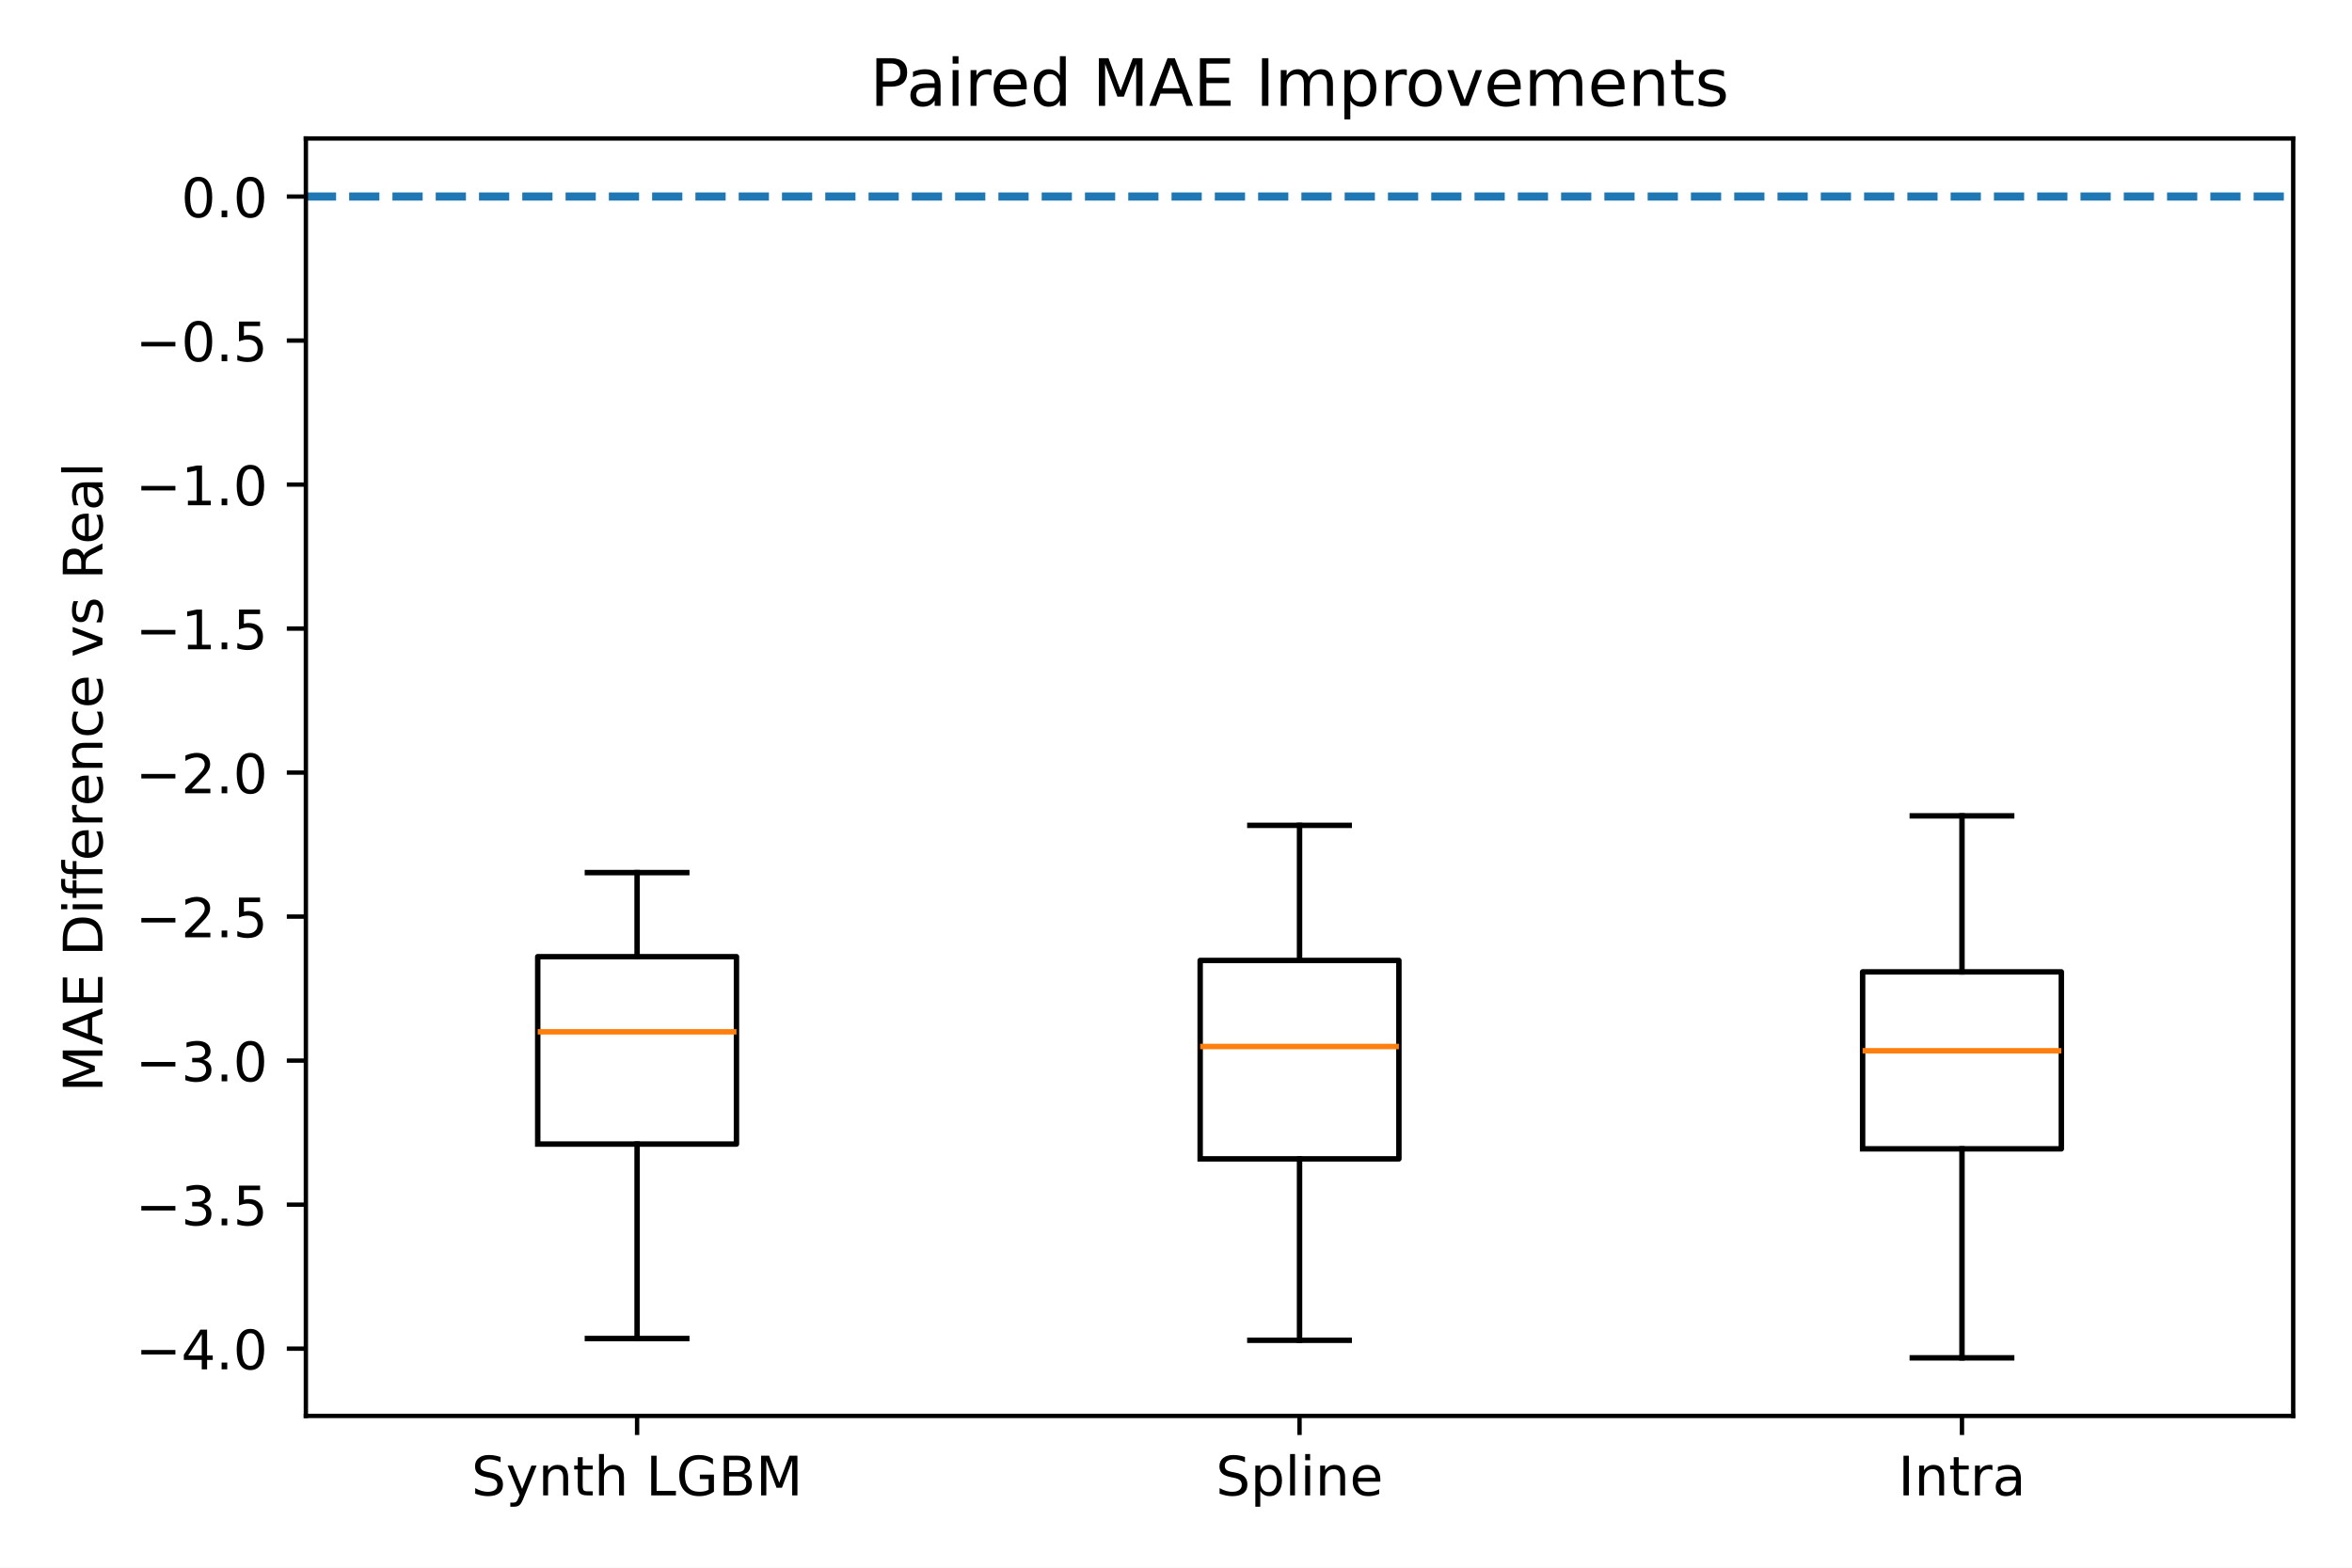
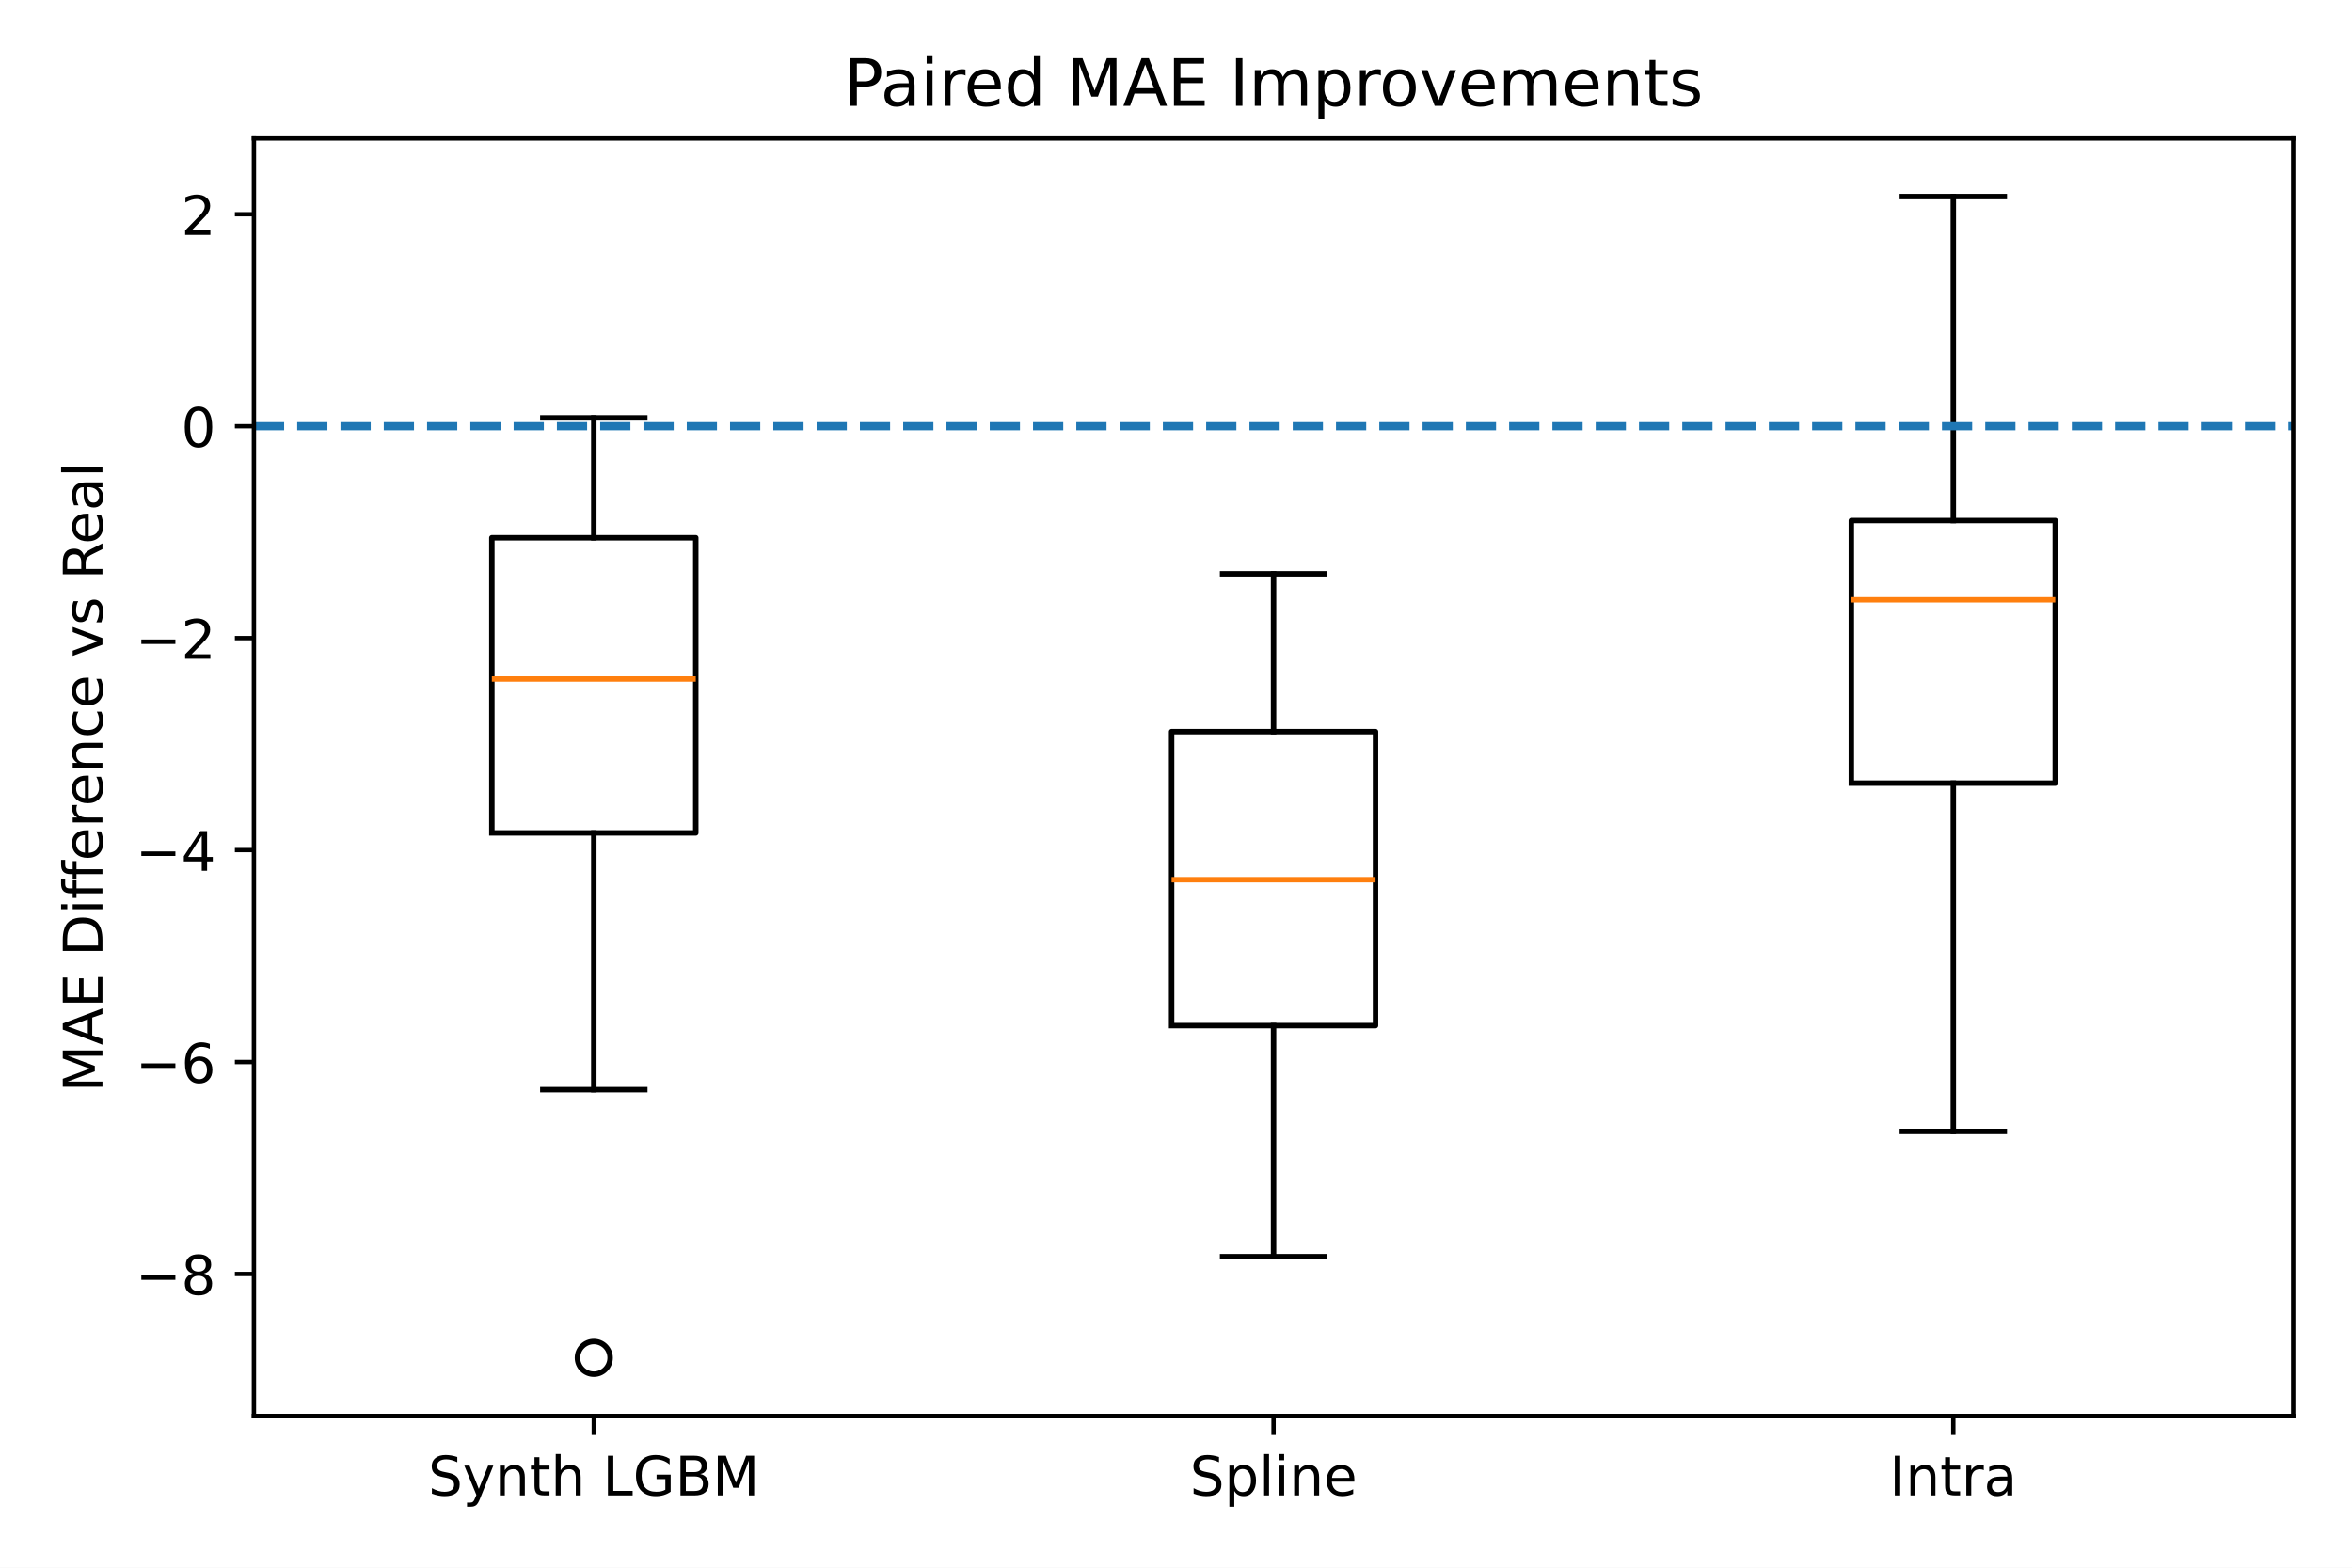
<svg xmlns="http://www.w3.org/2000/svg" xmlns:xlink="http://www.w3.org/1999/xlink" width="432pt" height="288pt" viewBox="0 0 432 288" version="1.1">
  <defs>
    <style type="text/css">*{stroke-linejoin: round; stroke-linecap: butt}</style>
  </defs>
  <g id="figure_1">
    <g id="patch_1">
      <path d="M 0 288  L 432 288  L 432 0  L 0 0  z " style="fill: #ffffff" />
    </g>
    <g id="axes_1">
      <g id="patch_2">
-         <path d="M 56.18 260.12  L 421.2 260.12  L 421.2 25.44  L 56.18 25.44  z " style="fill: #ffffff" />
+         <path d="M 46.64 260.12  L 421.2 260.12  L 421.2 25.44  L 46.64 25.44  z " style="fill: #ffffff" />
      </g>
      <g id="matplotlib.axis_1">
        <g id="xtick_1">
          <g id="line2d_1">
            <defs>
-               <path id="me9c36e8ede" d="M 0 0  L 0 3.5  " style="stroke: #000000; stroke-width: 0.8" />
+               <path id="mdf32f27b9c" d="M 0 0  L 0 3.5  " style="stroke: #000000; stroke-width: 0.8" />
            </defs>
            <g>
-               <use xlink:href="#me9c36e8ede" x="117.017" y="260.12" style="stroke: #000000; stroke-width: 0.8" />
+               <use xlink:href="#mdf32f27b9c" x="109.067" y="260.12" style="stroke: #000000; stroke-width: 0.8" />
            </g>
          </g>
          <g id="text_1">
-             <g transform="translate(86.59167 274.7184) scale(0.1 -0.1)">
+             <g transform="translate(78.64167 274.7184) scale(0.1 -0.1)">
              <defs>
                <path id="DejaVuSans-53" d="M 3425 4513  L 3425 3897  Q 3066 4069 2747 4153  Q 2428 4238 2131 4238  Q 1616 4238 1336 4038  Q 1056 3838 1056 3469  Q 1056 3159 1242 3001  Q 1428 2844 1947 2747  L 2328 2669  Q 3034 2534 3370 2195  Q 3706 1856 3706 1288  Q 3706 609 3251 259  Q 2797 -91 1919 -91  Q 1588 -91 1214 -16  Q 841 59 441 206  L 441 856  Q 825 641 1194 531  Q 1563 422 1919 422  Q 2459 422 2753 634  Q 3047 847 3047 1241  Q 3047 1584 2836 1778  Q 2625 1972 2144 2069  L 1759 2144  Q 1053 2284 737 2584  Q 422 2884 422 3419  Q 422 4038 858 4394  Q 1294 4750 2059 4750  Q 2388 4750 2728 4690  Q 3069 4631 3425 4513  z " transform="scale(0.015625)" />
                <path id="DejaVuSans-79" d="M 2059 -325  Q 1816 -950 1584 -1140  Q 1353 -1331 966 -1331  L 506 -1331  L 506 -850  L 844 -850  Q 1081 -850 1212 -737  Q 1344 -625 1503 -206  L 1606 56  L 191 3500  L 800 3500  L 1894 763  L 2988 3500  L 3597 3500  L 2059 -325  z " transform="scale(0.015625)" />
                <path id="DejaVuSans-6e" d="M 3513 2113  L 3513 0  L 2938 0  L 2938 2094  Q 2938 2591 2744 2837  Q 2550 3084 2163 3084  Q 1697 3084 1428 2787  Q 1159 2491 1159 1978  L 1159 0  L 581 0  L 581 3500  L 1159 3500  L 1159 2956  Q 1366 3272 1645 3428  Q 1925 3584 2291 3584  Q 2894 3584 3203 3211  Q 3513 2838 3513 2113  z " transform="scale(0.015625)" />
                <path id="DejaVuSans-74" d="M 1172 4494  L 1172 3500  L 2356 3500  L 2356 3053  L 1172 3053  L 1172 1153  Q 1172 725 1289 603  Q 1406 481 1766 481  L 2356 481  L 2356 0  L 1766 0  Q 1100 0 847 248  Q 594 497 594 1153  L 594 3053  L 172 3053  L 172 3500  L 594 3500  L 594 4494  L 1172 4494  z " transform="scale(0.015625)" />
                <path id="DejaVuSans-68" d="M 3513 2113  L 3513 0  L 2938 0  L 2938 2094  Q 2938 2591 2744 2837  Q 2550 3084 2163 3084  Q 1697 3084 1428 2787  Q 1159 2491 1159 1978  L 1159 0  L 581 0  L 581 4863  L 1159 4863  L 1159 2956  Q 1366 3272 1645 3428  Q 1925 3584 2291 3584  Q 2894 3584 3203 3211  Q 3513 2838 3513 2113  z " transform="scale(0.015625)" />
                <path id="DejaVuSans-20" transform="scale(0.015625)" />
                <path id="DejaVuSans-4c" d="M 628 4666  L 1259 4666  L 1259 531  L 3531 531  L 3531 0  L 628 0  L 628 4666  z " transform="scale(0.015625)" />
                <path id="DejaVuSans-47" d="M 3809 666  L 3809 1919  L 2778 1919  L 2778 2438  L 4434 2438  L 4434 434  Q 4069 175 3628 42  Q 3188 -91 2688 -91  Q 1594 -91 976 548  Q 359 1188 359 2328  Q 359 3472 976 4111  Q 1594 4750 2688 4750  Q 3144 4750 3555 4637  Q 3966 4525 4313 4306  L 4313 3634  Q 3963 3931 3569 4081  Q 3175 4231 2741 4231  Q 1884 4231 1454 3753  Q 1025 3275 1025 2328  Q 1025 1384 1454 906  Q 1884 428 2741 428  Q 3075 428 3337 486  Q 3600 544 3809 666  z " transform="scale(0.015625)" />
                <path id="DejaVuSans-42" d="M 1259 2228  L 1259 519  L 2272 519  Q 2781 519 3026 730  Q 3272 941 3272 1375  Q 3272 1813 3026 2020  Q 2781 2228 2272 2228  L 1259 2228  z M 1259 4147  L 1259 2741  L 2194 2741  Q 2656 2741 2882 2914  Q 3109 3088 3109 3444  Q 3109 3797 2882 3972  Q 2656 4147 2194 4147  L 1259 4147  z M 628 4666  L 2241 4666  Q 2963 4666 3353 4366  Q 3744 4066 3744 3513  Q 3744 3084 3544 2831  Q 3344 2578 2956 2516  Q 3422 2416 3680 2098  Q 3938 1781 3938 1306  Q 3938 681 3513 340  Q 3088 0 2303 0  L 628 0  L 628 4666  z " transform="scale(0.015625)" />
                <path id="DejaVuSans-4d" d="M 628 4666  L 1569 4666  L 2759 1491  L 3956 4666  L 4897 4666  L 4897 0  L 4281 0  L 4281 4097  L 3078 897  L 2444 897  L 1241 4097  L 1241 0  L 628 0  L 628 4666  z " transform="scale(0.015625)" />
              </defs>
              <use xlink:href="#DejaVuSans-53" />
              <use xlink:href="#DejaVuSans-79" transform="translate(63.47656 0)" />
              <use xlink:href="#DejaVuSans-6e" transform="translate(122.6562 0)" />
              <use xlink:href="#DejaVuSans-74" transform="translate(186.0352 0)" />
              <use xlink:href="#DejaVuSans-68" transform="translate(225.2441 0)" />
              <use xlink:href="#DejaVuSans-20" transform="translate(288.623 0)" />
              <use xlink:href="#DejaVuSans-4c" transform="translate(320.4102 0)" />
              <use xlink:href="#DejaVuSans-47" transform="translate(376.123 0)" />
              <use xlink:href="#DejaVuSans-42" transform="translate(453.6133 0)" />
              <use xlink:href="#DejaVuSans-4d" transform="translate(522.2168 0)" />
            </g>
          </g>
        </g>
        <g id="xtick_2">
          <g id="line2d_2">
            <g>
-               <use xlink:href="#me9c36e8ede" x="238.69" y="260.12" style="stroke: #000000; stroke-width: 0.8" />
+               <use xlink:href="#mdf32f27b9c" x="233.92" y="260.12" style="stroke: #000000; stroke-width: 0.8" />
            </g>
          </g>
          <g id="text_2">
-             <g transform="translate(223.3181 274.7184) scale(0.1 -0.1)">
+             <g transform="translate(218.5481 274.7184) scale(0.1 -0.1)">
              <defs>
                <path id="DejaVuSans-70" d="M 1159 525  L 1159 -1331  L 581 -1331  L 581 3500  L 1159 3500  L 1159 2969  Q 1341 3281 1617 3432  Q 1894 3584 2278 3584  Q 2916 3584 3314 3078  Q 3713 2572 3713 1747  Q 3713 922 3314 415  Q 2916 -91 2278 -91  Q 1894 -91 1617 61  Q 1341 213 1159 525  z M 3116 1747  Q 3116 2381 2855 2742  Q 2594 3103 2138 3103  Q 1681 3103 1420 2742  Q 1159 2381 1159 1747  Q 1159 1113 1420 752  Q 1681 391 2138 391  Q 2594 391 2855 752  Q 3116 1113 3116 1747  z " transform="scale(0.015625)" />
                <path id="DejaVuSans-6c" d="M 603 4863  L 1178 4863  L 1178 0  L 603 0  L 603 4863  z " transform="scale(0.015625)" />
                <path id="DejaVuSans-69" d="M 603 3500  L 1178 3500  L 1178 0  L 603 0  L 603 3500  z M 603 4863  L 1178 4863  L 1178 4134  L 603 4134  L 603 4863  z " transform="scale(0.015625)" />
                <path id="DejaVuSans-65" d="M 3597 1894  L 3597 1613  L 953 1613  Q 991 1019 1311 708  Q 1631 397 2203 397  Q 2534 397 2845 478  Q 3156 559 3463 722  L 3463 178  Q 3153 47 2828 -22  Q 2503 -91 2169 -91  Q 1331 -91 842 396  Q 353 884 353 1716  Q 353 2575 817 3079  Q 1281 3584 2069 3584  Q 2775 3584 3186 3129  Q 3597 2675 3597 1894  z M 3022 2063  Q 3016 2534 2758 2815  Q 2500 3097 2075 3097  Q 1594 3097 1305 2825  Q 1016 2553 972 2059  L 3022 2063  z " transform="scale(0.015625)" />
              </defs>
              <use xlink:href="#DejaVuSans-53" />
              <use xlink:href="#DejaVuSans-70" transform="translate(63.47656 0)" />
              <use xlink:href="#DejaVuSans-6c" transform="translate(126.9531 0)" />
              <use xlink:href="#DejaVuSans-69" transform="translate(154.7363 0)" />
              <use xlink:href="#DejaVuSans-6e" transform="translate(182.5195 0)" />
              <use xlink:href="#DejaVuSans-65" transform="translate(245.8984 0)" />
            </g>
          </g>
        </g>
        <g id="xtick_3">
          <g id="line2d_3">
            <g>
-               <use xlink:href="#me9c36e8ede" x="360.363" y="260.12" style="stroke: #000000; stroke-width: 0.8" />
+               <use xlink:href="#mdf32f27b9c" x="358.773" y="260.12" style="stroke: #000000; stroke-width: 0.8" />
            </g>
          </g>
          <g id="text_3">
-             <g transform="translate(348.6399 274.7184) scale(0.1 -0.1)">
+             <g transform="translate(347.0499 274.7184) scale(0.1 -0.1)">
              <defs>
                <path id="DejaVuSans-49" d="M 628 4666  L 1259 4666  L 1259 0  L 628 0  L 628 4666  z " transform="scale(0.015625)" />
                <path id="DejaVuSans-72" d="M 2631 2963  Q 2534 3019 2420 3045  Q 2306 3072 2169 3072  Q 1681 3072 1420 2755  Q 1159 2438 1159 1844  L 1159 0  L 581 0  L 581 3500  L 1159 3500  L 1159 2956  Q 1341 3275 1631 3429  Q 1922 3584 2338 3584  Q 2397 3584 2469 3576  Q 2541 3569 2628 3553  L 2631 2963  z " transform="scale(0.015625)" />
                <path id="DejaVuSans-61" d="M 2194 1759  Q 1497 1759 1228 1600  Q 959 1441 959 1056  Q 959 750 1161 570  Q 1363 391 1709 391  Q 2188 391 2477 730  Q 2766 1069 2766 1631  L 2766 1759  L 2194 1759  z M 3341 1997  L 3341 0  L 2766 0  L 2766 531  Q 2569 213 2275 61  Q 1981 -91 1556 -91  Q 1019 -91 701 211  Q 384 513 384 1019  Q 384 1609 779 1909  Q 1175 2209 1959 2209  L 2766 2209  L 2766 2266  Q 2766 2663 2505 2880  Q 2244 3097 1772 3097  Q 1472 3097 1187 3025  Q 903 2953 641 2809  L 641 3341  Q 956 3463 1253 3523  Q 1550 3584 1831 3584  Q 2591 3584 2966 3190  Q 3341 2797 3341 1997  z " transform="scale(0.015625)" />
              </defs>
              <use xlink:href="#DejaVuSans-49" />
              <use xlink:href="#DejaVuSans-6e" transform="translate(29.49219 0)" />
              <use xlink:href="#DejaVuSans-74" transform="translate(92.87109 0)" />
              <use xlink:href="#DejaVuSans-72" transform="translate(132.0801 0)" />
              <use xlink:href="#DejaVuSans-61" transform="translate(173.1934 0)" />
            </g>
          </g>
        </g>
      </g>
      <g id="matplotlib.axis_2">
        <g id="ytick_1">
          <g id="line2d_4">
            <defs>
-               <path id="m8038efb000" d="M 0 0  L -3.5 0  " style="stroke: #000000; stroke-width: 0.8" />
+               <path id="m51de22a46b" d="M 0 0  L -3.5 0  " style="stroke: #000000; stroke-width: 0.8" />
            </defs>
            <g>
-               <use xlink:href="#m8038efb000" x="56.18" y="247.758" style="stroke: #000000; stroke-width: 0.8" />
+               <use xlink:href="#m51de22a46b" x="46.64" y="234.043" style="stroke: #000000; stroke-width: 0.8" />
            </g>
          </g>
          <g id="text_4">
-             <g transform="translate(24.89719 251.5571) scale(0.1 -0.1)">
+             <g transform="translate(24.89781 237.8418) scale(0.1 -0.1)">
              <defs>
                <path id="DejaVuSans-2212" d="M 678 2272  L 4684 2272  L 4684 1741  L 678 1741  L 678 2272  z " transform="scale(0.015625)" />
+                 <path id="DejaVuSans-38" d="M 2034 2216  Q 1584 2216 1326 1975  Q 1069 1734 1069 1313  Q 1069 891 1326 650  Q 1584 409 2034 409  Q 2484 409 2743 651  Q 3003 894 3003 1313  Q 3003 1734 2745 1975  Q 2488 2216 2034 2216  z M 1403 2484  Q 997 2584 770 2862  Q 544 3141 544 3541  Q 544 4100 942 4425  Q 1341 4750 2034 4750  Q 2731 4750 3128 4425  Q 3525 4100 3525 3541  Q 3525 3141 3298 2862  Q 3072 2584 2669 2484  Q 3125 2378 3379 2068  Q 3634 1759 3634 1313  Q 3634 634 3220 271  Q 2806 -91 2034 -91  Q 1263 -91 848 271  Q 434 634 434 1313  Q 434 1759 690 2068  Q 947 2378 1403 2484  z M 1172 3481  Q 1172 3119 1398 2916  Q 1625 2713 2034 2713  Q 2441 2713 2670 2916  Q 2900 3119 2900 3481  Q 2900 3844 2670 4047  Q 2441 4250 2034 4250  Q 1625 4250 1398 4047  Q 1172 3844 1172 3481  z " transform="scale(0.015625)" />
+               </defs>
+               <use xlink:href="#DejaVuSans-2212" />
+               <use xlink:href="#DejaVuSans-38" transform="translate(83.78906 0)" />
+             </g>
+           </g>
+         </g>
+         <g id="ytick_2">
+           <g id="line2d_5">
+             <g>
+               <use xlink:href="#m51de22a46b" x="46.64" y="195.105" style="stroke: #000000; stroke-width: 0.8" />
+             </g>
+           </g>
+           <g id="text_5">
+             <g transform="translate(24.89781 198.9044) scale(0.1 -0.1)">
+               <defs>
+                 <path id="DejaVuSans-36" d="M 2113 2584  Q 1688 2584 1439 2293  Q 1191 2003 1191 1497  Q 1191 994 1439 701  Q 1688 409 2113 409  Q 2538 409 2786 701  Q 3034 994 3034 1497  Q 3034 2003 2786 2293  Q 2538 2584 2113 2584  z M 3366 4563  L 3366 3988  Q 3128 4100 2886 4159  Q 2644 4219 2406 4219  Q 1781 4219 1451 3797  Q 1122 3375 1075 2522  Q 1259 2794 1537 2939  Q 1816 3084 2150 3084  Q 2853 3084 3261 2657  Q 3669 2231 3669 1497  Q 3669 778 3244 343  Q 2819 -91 2113 -91  Q 1303 -91 875 529  Q 447 1150 447 2328  Q 447 3434 972 4092  Q 1497 4750 2381 4750  Q 2619 4750 2861 4703  Q 3103 4656 3366 4563  z " transform="scale(0.015625)" />
+               </defs>
+               <use xlink:href="#DejaVuSans-2212" />
+               <use xlink:href="#DejaVuSans-36" transform="translate(83.78906 0)" />
+             </g>
+           </g>
+         </g>
+         <g id="ytick_3">
+           <g id="line2d_6">
+             <g>
+               <use xlink:href="#m51de22a46b" x="46.64" y="156.168" style="stroke: #000000; stroke-width: 0.8" />
+             </g>
+           </g>
+           <g id="text_6">
+             <g transform="translate(24.89781 159.9669) scale(0.1 -0.1)">
+               <defs>
                <path id="DejaVuSans-34" d="M 2419 4116  L 825 1625  L 2419 1625  L 2419 4116  z M 2253 4666  L 3047 4666  L 3047 1625  L 3713 1625  L 3713 1100  L 3047 1100  L 3047 0  L 2419 0  L 2419 1100  L 313 1100  L 313 1709  L 2253 4666  z " transform="scale(0.015625)" />
-                 <path id="DejaVuSans-2e" d="M 684 794  L 1344 794  L 1344 0  L 684 0  L 684 794  z " transform="scale(0.015625)" />
-                 <path id="DejaVuSans-30" d="M 2034 4250  Q 1547 4250 1301 3770  Q 1056 3291 1056 2328  Q 1056 1369 1301 889  Q 1547 409 2034 409  Q 2525 409 2770 889  Q 3016 1369 3016 2328  Q 3016 3291 2770 3770  Q 2525 4250 2034 4250  z M 2034 4750  Q 2819 4750 3233 4129  Q 3647 3509 3647 2328  Q 3647 1150 3233 529  Q 2819 -91 2034 -91  Q 1250 -91 836 529  Q 422 1150 422 2328  Q 422 3509 836 4129  Q 1250 4750 2034 4750  z " transform="scale(0.015625)" />
              </defs>
              <use xlink:href="#DejaVuSans-2212" />
              <use xlink:href="#DejaVuSans-34" transform="translate(83.78906 0)" />
-               <use xlink:href="#DejaVuSans-2e" transform="translate(147.4121 0)" />
-               <use xlink:href="#DejaVuSans-30" transform="translate(179.1992 0)" />
-             </g>
-           </g>
-         </g>
-         <g id="ytick_2">
-           <g id="line2d_5">
-             <g>
-               <use xlink:href="#m8038efb000" x="56.18" y="221.302" style="stroke: #000000; stroke-width: 0.8" />
-             </g>
-           </g>
-           <g id="text_5">
-             <g transform="translate(24.89719 225.1008) scale(0.1 -0.1)">
-               <defs>
-                 <path id="DejaVuSans-33" d="M 2597 2516  Q 3050 2419 3304 2112  Q 3559 1806 3559 1356  Q 3559 666 3084 287  Q 2609 -91 1734 -91  Q 1441 -91 1130 -33  Q 819 25 488 141  L 488 750  Q 750 597 1062 519  Q 1375 441 1716 441  Q 2309 441 2620 675  Q 2931 909 2931 1356  Q 2931 1769 2642 2001  Q 2353 2234 1838 2234  L 1294 2234  L 1294 2753  L 1863 2753  Q 2328 2753 2575 2939  Q 2822 3125 2822 3475  Q 2822 3834 2567 4026  Q 2313 4219 1838 4219  Q 1578 4219 1281 4162  Q 984 4106 628 3988  L 628 4550  Q 988 4650 1302 4700  Q 1616 4750 1894 4750  Q 2613 4750 3031 4423  Q 3450 4097 3450 3541  Q 3450 3153 3228 2886  Q 3006 2619 2597 2516  z " transform="scale(0.015625)" />
-                 <path id="DejaVuSans-35" d="M 691 4666  L 3169 4666  L 3169 4134  L 1269 4134  L 1269 2991  Q 1406 3038 1543 3061  Q 1681 3084 1819 3084  Q 2600 3084 3056 2656  Q 3513 2228 3513 1497  Q 3513 744 3044 326  Q 2575 -91 1722 -91  Q 1428 -91 1123 -41  Q 819 9 494 109  L 494 744  Q 775 591 1075 516  Q 1375 441 1709 441  Q 2250 441 2565 725  Q 2881 1009 2881 1497  Q 2881 1984 2565 2268  Q 2250 2553 1709 2553  Q 1456 2553 1204 2497  Q 953 2441 691 2322  L 691 4666  z " transform="scale(0.015625)" />
-               </defs>
-               <use xlink:href="#DejaVuSans-2212" />
-               <use xlink:href="#DejaVuSans-33" transform="translate(83.78906 0)" />
-               <use xlink:href="#DejaVuSans-2e" transform="translate(147.4121 0)" />
-               <use xlink:href="#DejaVuSans-35" transform="translate(179.1992 0)" />
-             </g>
-           </g>
-         </g>
-         <g id="ytick_3">
-           <g id="line2d_6">
-             <g>
-               <use xlink:href="#m8038efb000" x="56.18" y="194.845" style="stroke: #000000; stroke-width: 0.8" />
-             </g>
-           </g>
-           <g id="text_6">
-             <g transform="translate(24.89719 198.6444) scale(0.1 -0.1)">
-               <use xlink:href="#DejaVuSans-2212" />
-               <use xlink:href="#DejaVuSans-33" transform="translate(83.78906 0)" />
-               <use xlink:href="#DejaVuSans-2e" transform="translate(147.4121 0)" />
-               <use xlink:href="#DejaVuSans-30" transform="translate(179.1992 0)" />
            </g>
          </g>
        </g>
        <g id="ytick_4">
          <g id="line2d_7">
            <g>
-               <use xlink:href="#m8038efb000" x="56.18" y="168.389" style="stroke: #000000; stroke-width: 0.8" />
+               <use xlink:href="#m51de22a46b" x="46.64" y="117.23" style="stroke: #000000; stroke-width: 0.8" />
            </g>
          </g>
          <g id="text_7">
-             <g transform="translate(24.89719 172.1881) scale(0.1 -0.1)">
+             <g transform="translate(24.89781 121.0295) scale(0.1 -0.1)">
              <defs>
                <path id="DejaVuSans-32" d="M 1228 531  L 3431 531  L 3431 0  L 469 0  L 469 531  Q 828 903 1448 1529  Q 2069 2156 2228 2338  Q 2531 2678 2651 2914  Q 2772 3150 2772 3378  Q 2772 3750 2511 3984  Q 2250 4219 1831 4219  Q 1534 4219 1204 4116  Q 875 4013 500 3803  L 500 4441  Q 881 4594 1212 4672  Q 1544 4750 1819 4750  Q 2544 4750 2975 4387  Q 3406 4025 3406 3419  Q 3406 3131 3298 2873  Q 3191 2616 2906 2266  Q 2828 2175 2409 1742  Q 1991 1309 1228 531  z " transform="scale(0.015625)" />
              </defs>
              <use xlink:href="#DejaVuSans-2212" />
              <use xlink:href="#DejaVuSans-32" transform="translate(83.78906 0)" />
-               <use xlink:href="#DejaVuSans-2e" transform="translate(147.4121 0)" />
-               <use xlink:href="#DejaVuSans-35" transform="translate(179.1992 0)" />
            </g>
          </g>
        </g>
        <g id="ytick_5">
          <g id="line2d_8">
            <g>
-               <use xlink:href="#m8038efb000" x="56.18" y="141.933" style="stroke: #000000; stroke-width: 0.8" />
+               <use xlink:href="#m51de22a46b" x="46.64" y="78.293" style="stroke: #000000; stroke-width: 0.8" />
            </g>
          </g>
          <g id="text_8">
-             <g transform="translate(24.89719 145.7318) scale(0.1 -0.1)">
-               <use xlink:href="#DejaVuSans-2212" />
-               <use xlink:href="#DejaVuSans-32" transform="translate(83.78906 0)" />
-               <use xlink:href="#DejaVuSans-2e" transform="translate(147.4121 0)" />
-               <use xlink:href="#DejaVuSans-30" transform="translate(179.1992 0)" />
+             <g transform="translate(33.2775 82.09208) scale(0.1 -0.1)">
+               <defs>
+                 <path id="DejaVuSans-30" d="M 2034 4250  Q 1547 4250 1301 3770  Q 1056 3291 1056 2328  Q 1056 1369 1301 889  Q 1547 409 2034 409  Q 2525 409 2770 889  Q 3016 1369 3016 2328  Q 3016 3291 2770 3770  Q 2525 4250 2034 4250  z M 2034 4750  Q 2819 4750 3233 4129  Q 3647 3509 3647 2328  Q 3647 1150 3233 529  Q 2819 -91 2034 -91  Q 1250 -91 836 529  Q 422 1150 422 2328  Q 422 3509 836 4129  Q 1250 4750 2034 4750  z " transform="scale(0.015625)" />
+               </defs>
+               <use xlink:href="#DejaVuSans-30" />
            </g>
          </g>
        </g>
        <g id="ytick_6">
          <g id="line2d_9">
            <g>
-               <use xlink:href="#m8038efb000" x="56.18" y="115.476" style="stroke: #000000; stroke-width: 0.8" />
+               <use xlink:href="#m51de22a46b" x="46.64" y="39.355" style="stroke: #000000; stroke-width: 0.8" />
            </g>
          </g>
          <g id="text_9">
-             <g transform="translate(24.89719 119.2755) scale(0.1 -0.1)">
-               <defs>
-                 <path id="DejaVuSans-31" d="M 794 531  L 1825 531  L 1825 4091  L 703 3866  L 703 4441  L 1819 4666  L 2450 4666  L 2450 531  L 3481 531  L 3481 0  L 794 0  L 794 531  z " transform="scale(0.015625)" />
-               </defs>
-               <use xlink:href="#DejaVuSans-2212" />
-               <use xlink:href="#DejaVuSans-31" transform="translate(83.78906 0)" />
-               <use xlink:href="#DejaVuSans-2e" transform="translate(147.4121 0)" />
-               <use xlink:href="#DejaVuSans-35" transform="translate(179.1992 0)" />
-             </g>
-           </g>
-         </g>
-         <g id="ytick_7">
-           <g id="line2d_10">
-             <g>
-               <use xlink:href="#m8038efb000" x="56.18" y="89.02" style="stroke: #000000; stroke-width: 0.8" />
-             </g>
-           </g>
-           <g id="text_10">
-             <g transform="translate(24.89719 92.81914) scale(0.1 -0.1)">
-               <use xlink:href="#DejaVuSans-2212" />
-               <use xlink:href="#DejaVuSans-31" transform="translate(83.78906 0)" />
-               <use xlink:href="#DejaVuSans-2e" transform="translate(147.4121 0)" />
-               <use xlink:href="#DejaVuSans-30" transform="translate(179.1992 0)" />
-             </g>
-           </g>
-         </g>
-         <g id="ytick_8">
-           <g id="line2d_11">
-             <g>
-               <use xlink:href="#m8038efb000" x="56.18" y="62.564" style="stroke: #000000; stroke-width: 0.8" />
-             </g>
-           </g>
-           <g id="text_11">
-             <g transform="translate(24.89719 66.36281) scale(0.1 -0.1)">
-               <use xlink:href="#DejaVuSans-2212" />
-               <use xlink:href="#DejaVuSans-30" transform="translate(83.78906 0)" />
-               <use xlink:href="#DejaVuSans-2e" transform="translate(147.4121 0)" />
-               <use xlink:href="#DejaVuSans-35" transform="translate(179.1992 0)" />
-             </g>
-           </g>
-         </g>
-         <g id="ytick_9">
-           <g id="line2d_12">
-             <g>
-               <use xlink:href="#m8038efb000" x="56.18" y="36.107" style="stroke: #000000; stroke-width: 0.8" />
-             </g>
-           </g>
-           <g id="text_12">
-             <g transform="translate(33.27687 39.90649) scale(0.1 -0.1)">
-               <use xlink:href="#DejaVuSans-30" />
-               <use xlink:href="#DejaVuSans-2e" transform="translate(63.62305 0)" />
-               <use xlink:href="#DejaVuSans-30" transform="translate(95.41016 0)" />
-             </g>
-           </g>
-         </g>
-         <g id="text_13">
-           <g transform="translate(18.8175 200.6339) rotate(-90) scale(0.1 -0.1)">
+             <g transform="translate(33.2775 43.15464) scale(0.1 -0.1)">
+               <use xlink:href="#DejaVuSans-32" />
+             </g>
+           </g>
+         </g>
+         <g id="text_10">
+           <g transform="translate(18.81812 200.6339) rotate(-90) scale(0.1 -0.1)">
            <defs>
              <path id="DejaVuSans-41" d="M 2188 4044  L 1331 1722  L 3047 1722  L 2188 4044  z M 1831 4666  L 2547 4666  L 4325 0  L 3669 0  L 3244 1197  L 1141 1197  L 716 0  L 50 0  L 1831 4666  z " transform="scale(0.015625)" />
              <path id="DejaVuSans-45" d="M 628 4666  L 3578 4666  L 3578 4134  L 1259 4134  L 1259 2753  L 3481 2753  L 3481 2222  L 1259 2222  L 1259 531  L 3634 531  L 3634 0  L 628 0  L 628 4666  z " transform="scale(0.015625)" />
              <path id="DejaVuSans-44" d="M 1259 4147  L 1259 519  L 2022 519  Q 2988 519 3436 956  Q 3884 1394 3884 2338  Q 3884 3275 3436 3711  Q 2988 4147 2022 4147  L 1259 4147  z M 628 4666  L 1925 4666  Q 3281 4666 3915 4102  Q 4550 3538 4550 2338  Q 4550 1131 3912 565  Q 3275 0 1925 0  L 628 0  L 628 4666  z " transform="scale(0.015625)" />
              <path id="DejaVuSans-66" d="M 2375 4863  L 2375 4384  L 1825 4384  Q 1516 4384 1395 4259  Q 1275 4134 1275 3809  L 1275 3500  L 2222 3500  L 2222 3053  L 1275 3053  L 1275 0  L 697 0  L 697 3053  L 147 3053  L 147 3500  L 697 3500  L 697 3744  Q 697 4328 969 4595  Q 1241 4863 1831 4863  L 2375 4863  z " transform="scale(0.015625)" />
              <path id="DejaVuSans-63" d="M 3122 3366  L 3122 2828  Q 2878 2963 2633 3030  Q 2388 3097 2138 3097  Q 1578 3097 1268 2742  Q 959 2388 959 1747  Q 959 1106 1268 751  Q 1578 397 2138 397  Q 2388 397 2633 464  Q 2878 531 3122 666  L 3122 134  Q 2881 22 2623 -34  Q 2366 -91 2075 -91  Q 1284 -91 818 406  Q 353 903 353 1747  Q 353 2603 823 3093  Q 1294 3584 2113 3584  Q 2378 3584 2631 3529  Q 2884 3475 3122 3366  z " transform="scale(0.015625)" />
              <path id="DejaVuSans-76" d="M 191 3500  L 800 3500  L 1894 563  L 2988 3500  L 3597 3500  L 2284 0  L 1503 0  L 191 3500  z " transform="scale(0.015625)" />
              <path id="DejaVuSans-73" d="M 2834 3397  L 2834 2853  Q 2591 2978 2328 3040  Q 2066 3103 1784 3103  Q 1356 3103 1142 2972  Q 928 2841 928 2578  Q 928 2378 1081 2264  Q 1234 2150 1697 2047  L 1894 2003  Q 2506 1872 2764 1633  Q 3022 1394 3022 966  Q 3022 478 2636 193  Q 2250 -91 1575 -91  Q 1294 -91 989 -36  Q 684 19 347 128  L 347 722  Q 666 556 975 473  Q 1284 391 1588 391  Q 1994 391 2212 530  Q 2431 669 2431 922  Q 2431 1156 2273 1281  Q 2116 1406 1581 1522  L 1381 1569  Q 847 1681 609 1914  Q 372 2147 372 2553  Q 372 3047 722 3315  Q 1072 3584 1716 3584  Q 2034 3584 2315 3537  Q 2597 3491 2834 3397  z " transform="scale(0.015625)" />
              <path id="DejaVuSans-52" d="M 2841 2188  Q 3044 2119 3236 1894  Q 3428 1669 3622 1275  L 4263 0  L 3584 0  L 2988 1197  Q 2756 1666 2539 1819  Q 2322 1972 1947 1972  L 1259 1972  L 1259 0  L 628 0  L 628 4666  L 2053 4666  Q 2853 4666 3247 4331  Q 3641 3997 3641 3322  Q 3641 2881 3436 2590  Q 3231 2300 2841 2188  z M 1259 4147  L 1259 2491  L 2053 2491  Q 2509 2491 2742 2702  Q 2975 2913 2975 3322  Q 2975 3731 2742 3939  Q 2509 4147 2053 4147  L 1259 4147  z " transform="scale(0.015625)" />
            </defs>
            <use xlink:href="#DejaVuSans-4d" />
            <use xlink:href="#DejaVuSans-41" transform="translate(86.2793 0)" />
            <use xlink:href="#DejaVuSans-45" transform="translate(154.6875 0)" />
            <use xlink:href="#DejaVuSans-20" transform="translate(217.8711 0)" />
            <use xlink:href="#DejaVuSans-44" transform="translate(249.6582 0)" />
            <use xlink:href="#DejaVuSans-69" transform="translate(326.6602 0)" />
            <use xlink:href="#DejaVuSans-66" transform="translate(354.4434 0)" />
            <use xlink:href="#DejaVuSans-66" transform="translate(389.6484 0)" />
            <use xlink:href="#DejaVuSans-65" transform="translate(424.8535 0)" />
            <use xlink:href="#DejaVuSans-72" transform="translate(486.377 0)" />
            <use xlink:href="#DejaVuSans-65" transform="translate(525.2402 0)" />
            <use xlink:href="#DejaVuSans-6e" transform="translate(586.7637 0)" />
            <use xlink:href="#DejaVuSans-63" transform="translate(650.1426 0)" />
            <use xlink:href="#DejaVuSans-65" transform="translate(705.123 0)" />
            <use xlink:href="#DejaVuSans-20" transform="translate(766.6465 0)" />
            <use xlink:href="#DejaVuSans-76" transform="translate(798.4336 0)" />
            <use xlink:href="#DejaVuSans-73" transform="translate(857.6133 0)" />
            <use xlink:href="#DejaVuSans-20" transform="translate(909.7129 0)" />
            <use xlink:href="#DejaVuSans-52" transform="translate(941.5 0)" />
            <use xlink:href="#DejaVuSans-65" transform="translate(1006.482 0)" />
            <use xlink:href="#DejaVuSans-61" transform="translate(1068.006 0)" />
            <use xlink:href="#DejaVuSans-6c" transform="translate(1129.285 0)" />
          </g>
        </g>
      </g>
+       <g id="line2d_10">
+         <path d="M 90.339 153.017  L 127.795 153.017  L 127.795 98.788  L 90.339 98.788  L 90.339 153.017  " clip-path="url(#pb28f623946)" style="fill: none; stroke: #000000; stroke-linecap: square" />
+       </g>
+       <g id="line2d_11">
+         <path d="M 109.067 153.017  L 109.067 200.188  " clip-path="url(#pb28f623946)" style="fill: none; stroke: #000000; stroke-linecap: square" />
+       </g>
+       <g id="line2d_12">
+         <path d="M 109.067 98.788  L 109.067 76.767  " clip-path="url(#pb28f623946)" style="fill: none; stroke: #000000; stroke-linecap: square" />
+       </g>
      <g id="line2d_13">
-         <path d="M 98.766 210.176  L 135.268 210.176  L 135.268 175.75  L 98.766 175.75  L 98.766 210.176  " clip-path="url(#p86ed3a1623)" style="fill: none; stroke: #000000; stroke-linecap: square" />
+         <path d="M 99.703 200.188  L 118.431 200.188  " clip-path="url(#pb28f623946)" style="fill: none; stroke: #000000; stroke-linecap: square" />
      </g>
      <g id="line2d_14">
-         <path d="M 117.017 210.176  L 117.017 245.903  " clip-path="url(#p86ed3a1623)" style="fill: none; stroke: #000000; stroke-linecap: square" />
+         <path d="M 99.703 76.767  L 118.431 76.767  " clip-path="url(#pb28f623946)" style="fill: none; stroke: #000000; stroke-linecap: square" />
      </g>
      <g id="line2d_15">
-         <path d="M 117.017 175.75  L 117.017 160.303  " clip-path="url(#p86ed3a1623)" style="fill: none; stroke: #000000; stroke-linecap: square" />
+         <defs>
+           <path id="maa6c0defe4" d="M 0 3  C 0.796 3 1.559 2.684 2.121 2.121  C 2.684 1.559 3 0.796 3 0  C 3 -0.796 2.684 -1.559 2.121 -2.121  C 1.559 -2.684 0.796 -3 0 -3  C -0.796 -3 -1.559 -2.684 -2.121 -2.121  C -2.684 -1.559 -3 -0.796 -3 0  C -3 0.796 -2.684 1.559 -2.121 2.121  C -1.559 2.684 -0.796 3 0 3  z " style="stroke: #000000" />
+         </defs>
+         <g clip-path="url(#pb28f623946)">
+           <use xlink:href="#maa6c0defe4" x="109.067" y="249.453" style="fill-opacity: 0; stroke: #000000" />
+         </g>
      </g>
      <g id="line2d_16">
-         <path d="M 107.891 245.903  L 126.142 245.903  " clip-path="url(#p86ed3a1623)" style="fill: none; stroke: #000000; stroke-linecap: square" />
+         <path d="M 215.192 188.416  L 252.648 188.416  L 252.648 134.406  L 215.192 134.406  L 215.192 188.416  " clip-path="url(#pb28f623946)" style="fill: none; stroke: #000000; stroke-linecap: square" />
      </g>
      <g id="line2d_17">
-         <path d="M 107.891 160.303  L 126.142 160.303  " clip-path="url(#p86ed3a1623)" style="fill: none; stroke: #000000; stroke-linecap: square" />
-       </g>
-       <g id="line2d_18" />
+         <path d="M 233.92 188.416  L 233.92 230.866  " clip-path="url(#pb28f623946)" style="fill: none; stroke: #000000; stroke-linecap: square" />
+       </g>
+       <g id="line2d_18">
+         <path d="M 233.92 134.406  L 233.92 105.413  " clip-path="url(#pb28f623946)" style="fill: none; stroke: #000000; stroke-linecap: square" />
+       </g>
      <g id="line2d_19">
-         <path d="M 220.439 212.893  L 256.941 212.893  L 256.941 176.442  L 220.439 176.442  L 220.439 212.893  " clip-path="url(#p86ed3a1623)" style="fill: none; stroke: #000000; stroke-linecap: square" />
+         <path d="M 224.556 230.866  L 243.284 230.866  " clip-path="url(#pb28f623946)" style="fill: none; stroke: #000000; stroke-linecap: square" />
      </g>
      <g id="line2d_20">
-         <path d="M 238.69 212.893  L 238.69 246.228  " clip-path="url(#p86ed3a1623)" style="fill: none; stroke: #000000; stroke-linecap: square" />
-       </g>
-       <g id="line2d_21">
-         <path d="M 238.69 176.442  L 238.69 151.626  " clip-path="url(#p86ed3a1623)" style="fill: none; stroke: #000000; stroke-linecap: square" />
-       </g>
+         <path d="M 224.556 105.413  L 243.284 105.413  " clip-path="url(#pb28f623946)" style="fill: none; stroke: #000000; stroke-linecap: square" />
+       </g>
+       <g id="line2d_21" />
      <g id="line2d_22">
-         <path d="M 229.565 246.228  L 247.815 246.228  " clip-path="url(#p86ed3a1623)" style="fill: none; stroke: #000000; stroke-linecap: square" />
+         <path d="M 340.045 143.867  L 377.501 143.867  L 377.501 95.627  L 340.045 95.627  L 340.045 143.867  " clip-path="url(#pb28f623946)" style="fill: none; stroke: #000000; stroke-linecap: square" />
      </g>
      <g id="line2d_23">
-         <path d="M 229.565 151.626  L 247.815 151.626  " clip-path="url(#p86ed3a1623)" style="fill: none; stroke: #000000; stroke-linecap: square" />
-       </g>
-       <g id="line2d_24" />
+         <path d="M 358.773 143.867  L 358.773 207.862  " clip-path="url(#pb28f623946)" style="fill: none; stroke: #000000; stroke-linecap: square" />
+       </g>
+       <g id="line2d_24">
+         <path d="M 358.773 95.627  L 358.773 36.107  " clip-path="url(#pb28f623946)" style="fill: none; stroke: #000000; stroke-linecap: square" />
+       </g>
      <g id="line2d_25">
-         <path d="M 342.112 211.053  L 378.614 211.053  L 378.614 178.545  L 342.112 178.545  L 342.112 211.053  " clip-path="url(#p86ed3a1623)" style="fill: none; stroke: #000000; stroke-linecap: square" />
+         <path d="M 349.409 207.862  L 368.137 207.862  " clip-path="url(#pb28f623946)" style="fill: none; stroke: #000000; stroke-linecap: square" />
      </g>
      <g id="line2d_26">
-         <path d="M 360.363 211.053  L 360.363 249.453  " clip-path="url(#p86ed3a1623)" style="fill: none; stroke: #000000; stroke-linecap: square" />
-       </g>
-       <g id="line2d_27">
-         <path d="M 360.363 178.545  L 360.363 149.882  " clip-path="url(#p86ed3a1623)" style="fill: none; stroke: #000000; stroke-linecap: square" />
-       </g>
+         <path d="M 349.409 36.107  L 368.137 36.107  " clip-path="url(#pb28f623946)" style="fill: none; stroke: #000000; stroke-linecap: square" />
+       </g>
+       <g id="line2d_27" />
      <g id="line2d_28">
-         <path d="M 351.238 249.453  L 369.489 249.453  " clip-path="url(#p86ed3a1623)" style="fill: none; stroke: #000000; stroke-linecap: square" />
+         <path d="M 46.64 78.293  L 421.2 78.293  " clip-path="url(#pb28f623946)" style="fill: none; stroke-dasharray: 5.55,2.4; stroke-dashoffset: 0; stroke: #1f77b4; stroke-width: 1.5" />
      </g>
      <g id="line2d_29">
-         <path d="M 351.238 149.882  L 369.489 149.882  " clip-path="url(#p86ed3a1623)" style="fill: none; stroke: #000000; stroke-linecap: square" />
-       </g>
-       <g id="line2d_30" />
+         <path d="M 90.339 124.738  L 127.795 124.738  " clip-path="url(#pb28f623946)" style="fill: none; stroke: #ff7f0e" />
+       </g>
+       <g id="line2d_30">
+         <path d="M 215.192 161.611  L 252.648 161.611  " clip-path="url(#pb28f623946)" style="fill: none; stroke: #ff7f0e" />
+       </g>
      <g id="line2d_31">
-         <path d="M 56.18 36.107  L 421.2 36.107  " clip-path="url(#p86ed3a1623)" style="fill: none; stroke-dasharray: 5.55,2.4; stroke-dashoffset: 0; stroke: #1f77b4; stroke-width: 1.5" />
-       </g>
-       <g id="line2d_32">
-         <path d="M 98.766 189.555  L 135.268 189.555  " clip-path="url(#p86ed3a1623)" style="fill: none; stroke: #ff7f0e" />
-       </g>
-       <g id="line2d_33">
-         <path d="M 220.439 192.249  L 256.941 192.249  " clip-path="url(#p86ed3a1623)" style="fill: none; stroke: #ff7f0e" />
-       </g>
-       <g id="line2d_34">
-         <path d="M 342.112 193.034  L 378.614 193.034  " clip-path="url(#p86ed3a1623)" style="fill: none; stroke: #ff7f0e" />
+         <path d="M 340.045 110.19  L 377.501 110.19  " clip-path="url(#pb28f623946)" style="fill: none; stroke: #ff7f0e" />
      </g>
      <g id="patch_3">
-         <path d="M 56.18 260.12  L 56.18 25.44  " style="fill: none; stroke: #000000; stroke-width: 0.8; stroke-linejoin: miter; stroke-linecap: square" />
+         <path d="M 46.64 260.12  L 46.64 25.44  " style="fill: none; stroke: #000000; stroke-width: 0.8; stroke-linejoin: miter; stroke-linecap: square" />
      </g>
      <g id="patch_4">
        <path d="M 421.2 260.12  L 421.2 25.44  " style="fill: none; stroke: #000000; stroke-width: 0.8; stroke-linejoin: miter; stroke-linecap: square" />
      </g>
      <g id="patch_5">
-         <path d="M 56.18 260.12  L 421.2 260.12  " style="fill: none; stroke: #000000; stroke-width: 0.8; stroke-linejoin: miter; stroke-linecap: square" />
+         <path d="M 46.64 260.12  L 421.2 260.12  " style="fill: none; stroke: #000000; stroke-width: 0.8; stroke-linejoin: miter; stroke-linecap: square" />
      </g>
      <g id="patch_6">
-         <path d="M 56.18 25.44  L 421.2 25.44  " style="fill: none; stroke: #000000; stroke-width: 0.8; stroke-linejoin: miter; stroke-linecap: square" />
-       </g>
-       <g id="text_14">
-         <g transform="translate(159.7937 19.44) scale(0.12 -0.12)">
+         <path d="M 46.64 25.44  L 421.2 25.44  " style="fill: none; stroke: #000000; stroke-width: 0.8; stroke-linejoin: miter; stroke-linecap: square" />
+       </g>
+       <g id="text_11">
+         <g transform="translate(155.0238 19.44) scale(0.12 -0.12)">
          <defs>
            <path id="DejaVuSans-50" d="M 1259 4147  L 1259 2394  L 2053 2394  Q 2494 2394 2734 2622  Q 2975 2850 2975 3272  Q 2975 3691 2734 3919  Q 2494 4147 2053 4147  L 1259 4147  z M 628 4666  L 2053 4666  Q 2838 4666 3239 4311  Q 3641 3956 3641 3272  Q 3641 2581 3239 2228  Q 2838 1875 2053 1875  L 1259 1875  L 1259 0  L 628 0  L 628 4666  z " transform="scale(0.015625)" />
            <path id="DejaVuSans-64" d="M 2906 2969  L 2906 4863  L 3481 4863  L 3481 0  L 2906 0  L 2906 525  Q 2725 213 2448 61  Q 2172 -91 1784 -91  Q 1150 -91 751 415  Q 353 922 353 1747  Q 353 2572 751 3078  Q 1150 3584 1784 3584  Q 2172 3584 2448 3432  Q 2725 3281 2906 2969  z M 947 1747  Q 947 1113 1208 752  Q 1469 391 1925 391  Q 2381 391 2643 752  Q 2906 1113 2906 1747  Q 2906 2381 2643 2742  Q 2381 3103 1925 3103  Q 1469 3103 1208 2742  Q 947 2381 947 1747  z " transform="scale(0.015625)" />
            <path id="DejaVuSans-6d" d="M 3328 2828  Q 3544 3216 3844 3400  Q 4144 3584 4550 3584  Q 5097 3584 5394 3201  Q 5691 2819 5691 2113  L 5691 0  L 5113 0  L 5113 2094  Q 5113 2597 4934 2840  Q 4756 3084 4391 3084  Q 3944 3084 3684 2787  Q 3425 2491 3425 1978  L 3425 0  L 2847 0  L 2847 2094  Q 2847 2600 2669 2842  Q 2491 3084 2119 3084  Q 1678 3084 1418 2786  Q 1159 2488 1159 1978  L 1159 0  L 581 0  L 581 3500  L 1159 3500  L 1159 2956  Q 1356 3278 1631 3431  Q 1906 3584 2284 3584  Q 2666 3584 2933 3390  Q 3200 3197 3328 2828  z " transform="scale(0.015625)" />
            <path id="DejaVuSans-6f" d="M 1959 3097  Q 1497 3097 1228 2736  Q 959 2375 959 1747  Q 959 1119 1226 758  Q 1494 397 1959 397  Q 2419 397 2687 759  Q 2956 1122 2956 1747  Q 2956 2369 2687 2733  Q 2419 3097 1959 3097  z M 1959 3584  Q 2709 3584 3137 3096  Q 3566 2609 3566 1747  Q 3566 888 3137 398  Q 2709 -91 1959 -91  Q 1206 -91 779 398  Q 353 888 353 1747  Q 353 2609 779 3096  Q 1206 3584 1959 3584  z " transform="scale(0.015625)" />
          </defs>
          <use xlink:href="#DejaVuSans-50" />
          <use xlink:href="#DejaVuSans-61" transform="translate(55.80273 0)" />
          <use xlink:href="#DejaVuSans-69" transform="translate(117.082 0)" />
          <use xlink:href="#DejaVuSans-72" transform="translate(144.8652 0)" />
          <use xlink:href="#DejaVuSans-65" transform="translate(183.7285 0)" />
          <use xlink:href="#DejaVuSans-64" transform="translate(245.252 0)" />
          <use xlink:href="#DejaVuSans-20" transform="translate(308.7285 0)" />
          <use xlink:href="#DejaVuSans-4d" transform="translate(340.5156 0)" />
          <use xlink:href="#DejaVuSans-41" transform="translate(426.7949 0)" />
          <use xlink:href="#DejaVuSans-45" transform="translate(495.2031 0)" />
          <use xlink:href="#DejaVuSans-20" transform="translate(558.3867 0)" />
          <use xlink:href="#DejaVuSans-49" transform="translate(590.1738 0)" />
          <use xlink:href="#DejaVuSans-6d" transform="translate(619.666 0)" />
          <use xlink:href="#DejaVuSans-70" transform="translate(717.0781 0)" />
          <use xlink:href="#DejaVuSans-72" transform="translate(780.5547 0)" />
          <use xlink:href="#DejaVuSans-6f" transform="translate(819.418 0)" />
          <use xlink:href="#DejaVuSans-76" transform="translate(880.5996 0)" />
          <use xlink:href="#DejaVuSans-65" transform="translate(939.7793 0)" />
          <use xlink:href="#DejaVuSans-6d" transform="translate(1001.303 0)" />
          <use xlink:href="#DejaVuSans-65" transform="translate(1098.715 0)" />
          <use xlink:href="#DejaVuSans-6e" transform="translate(1160.238 0)" />
          <use xlink:href="#DejaVuSans-74" transform="translate(1223.617 0)" />
          <use xlink:href="#DejaVuSans-73" transform="translate(1262.826 0)" />
        </g>
      </g>
    </g>
  </g>
  <defs>
-     <clipPath id="p86ed3a1623">
-       <rect x="56.18" y="25.44" width="365.02" height="234.68" />
+     <clipPath id="pb28f623946">
+       <rect x="46.64" y="25.44" width="374.56" height="234.68" />
    </clipPath>
  </defs>
</svg>
